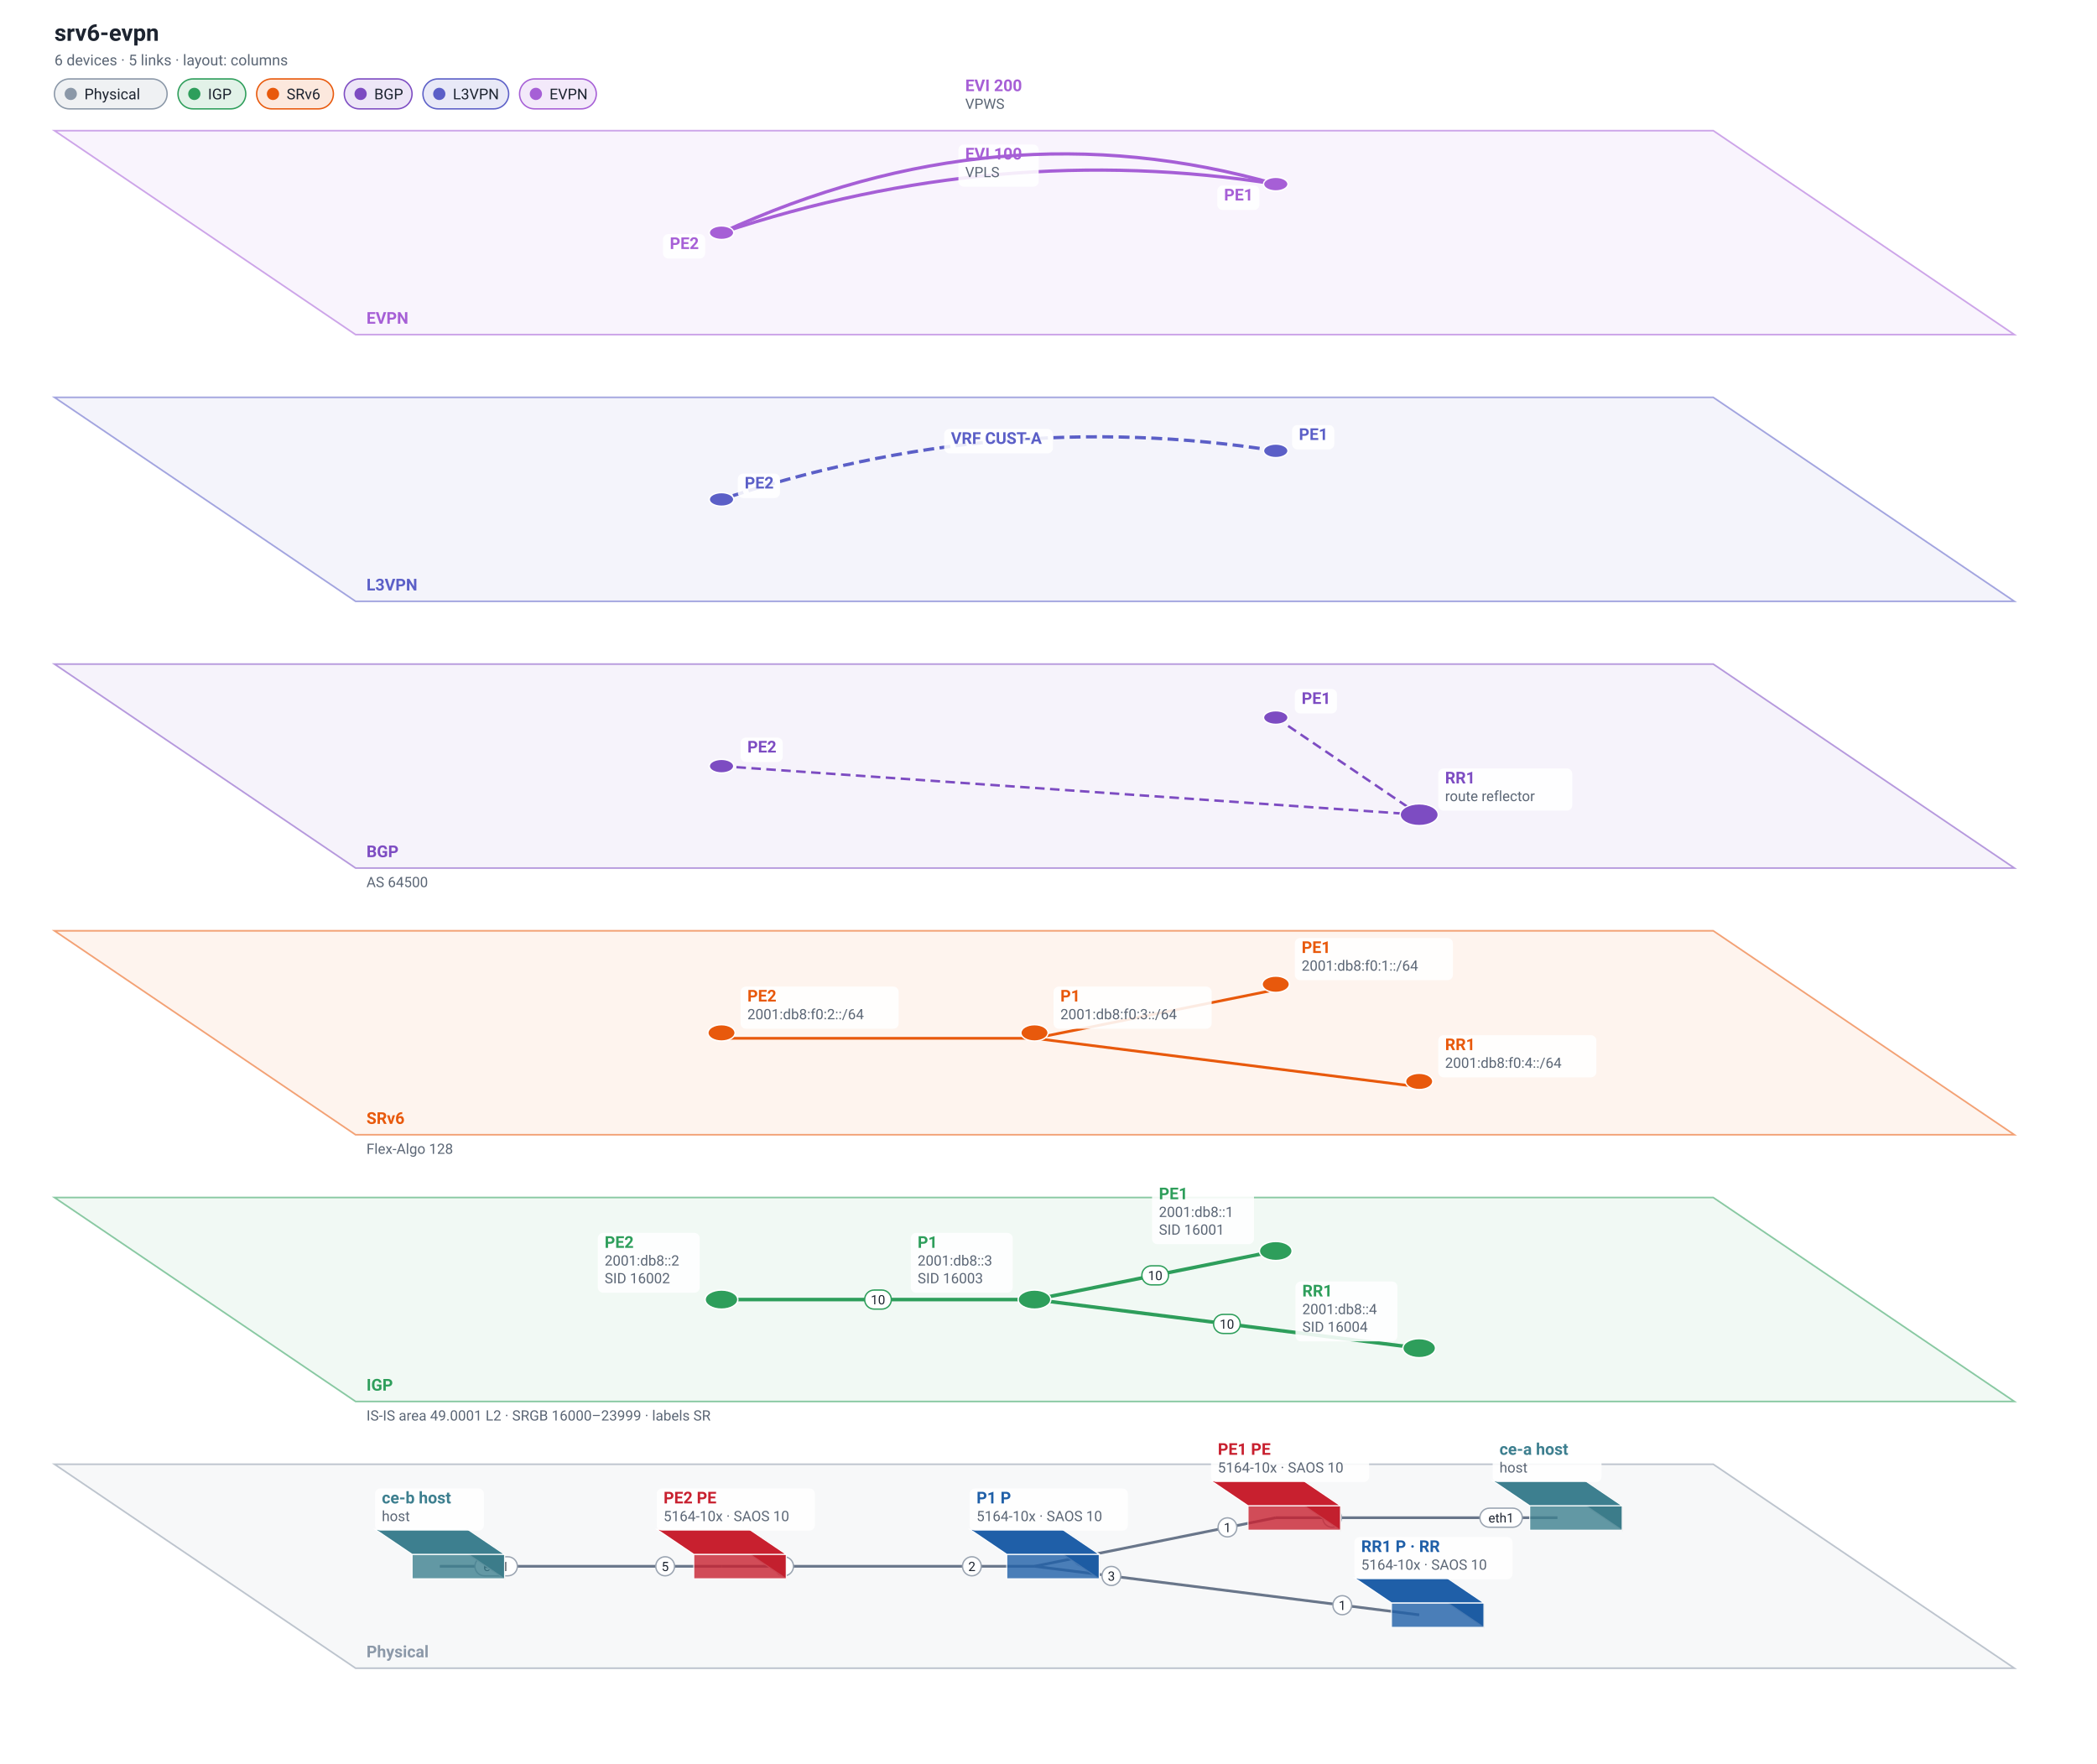
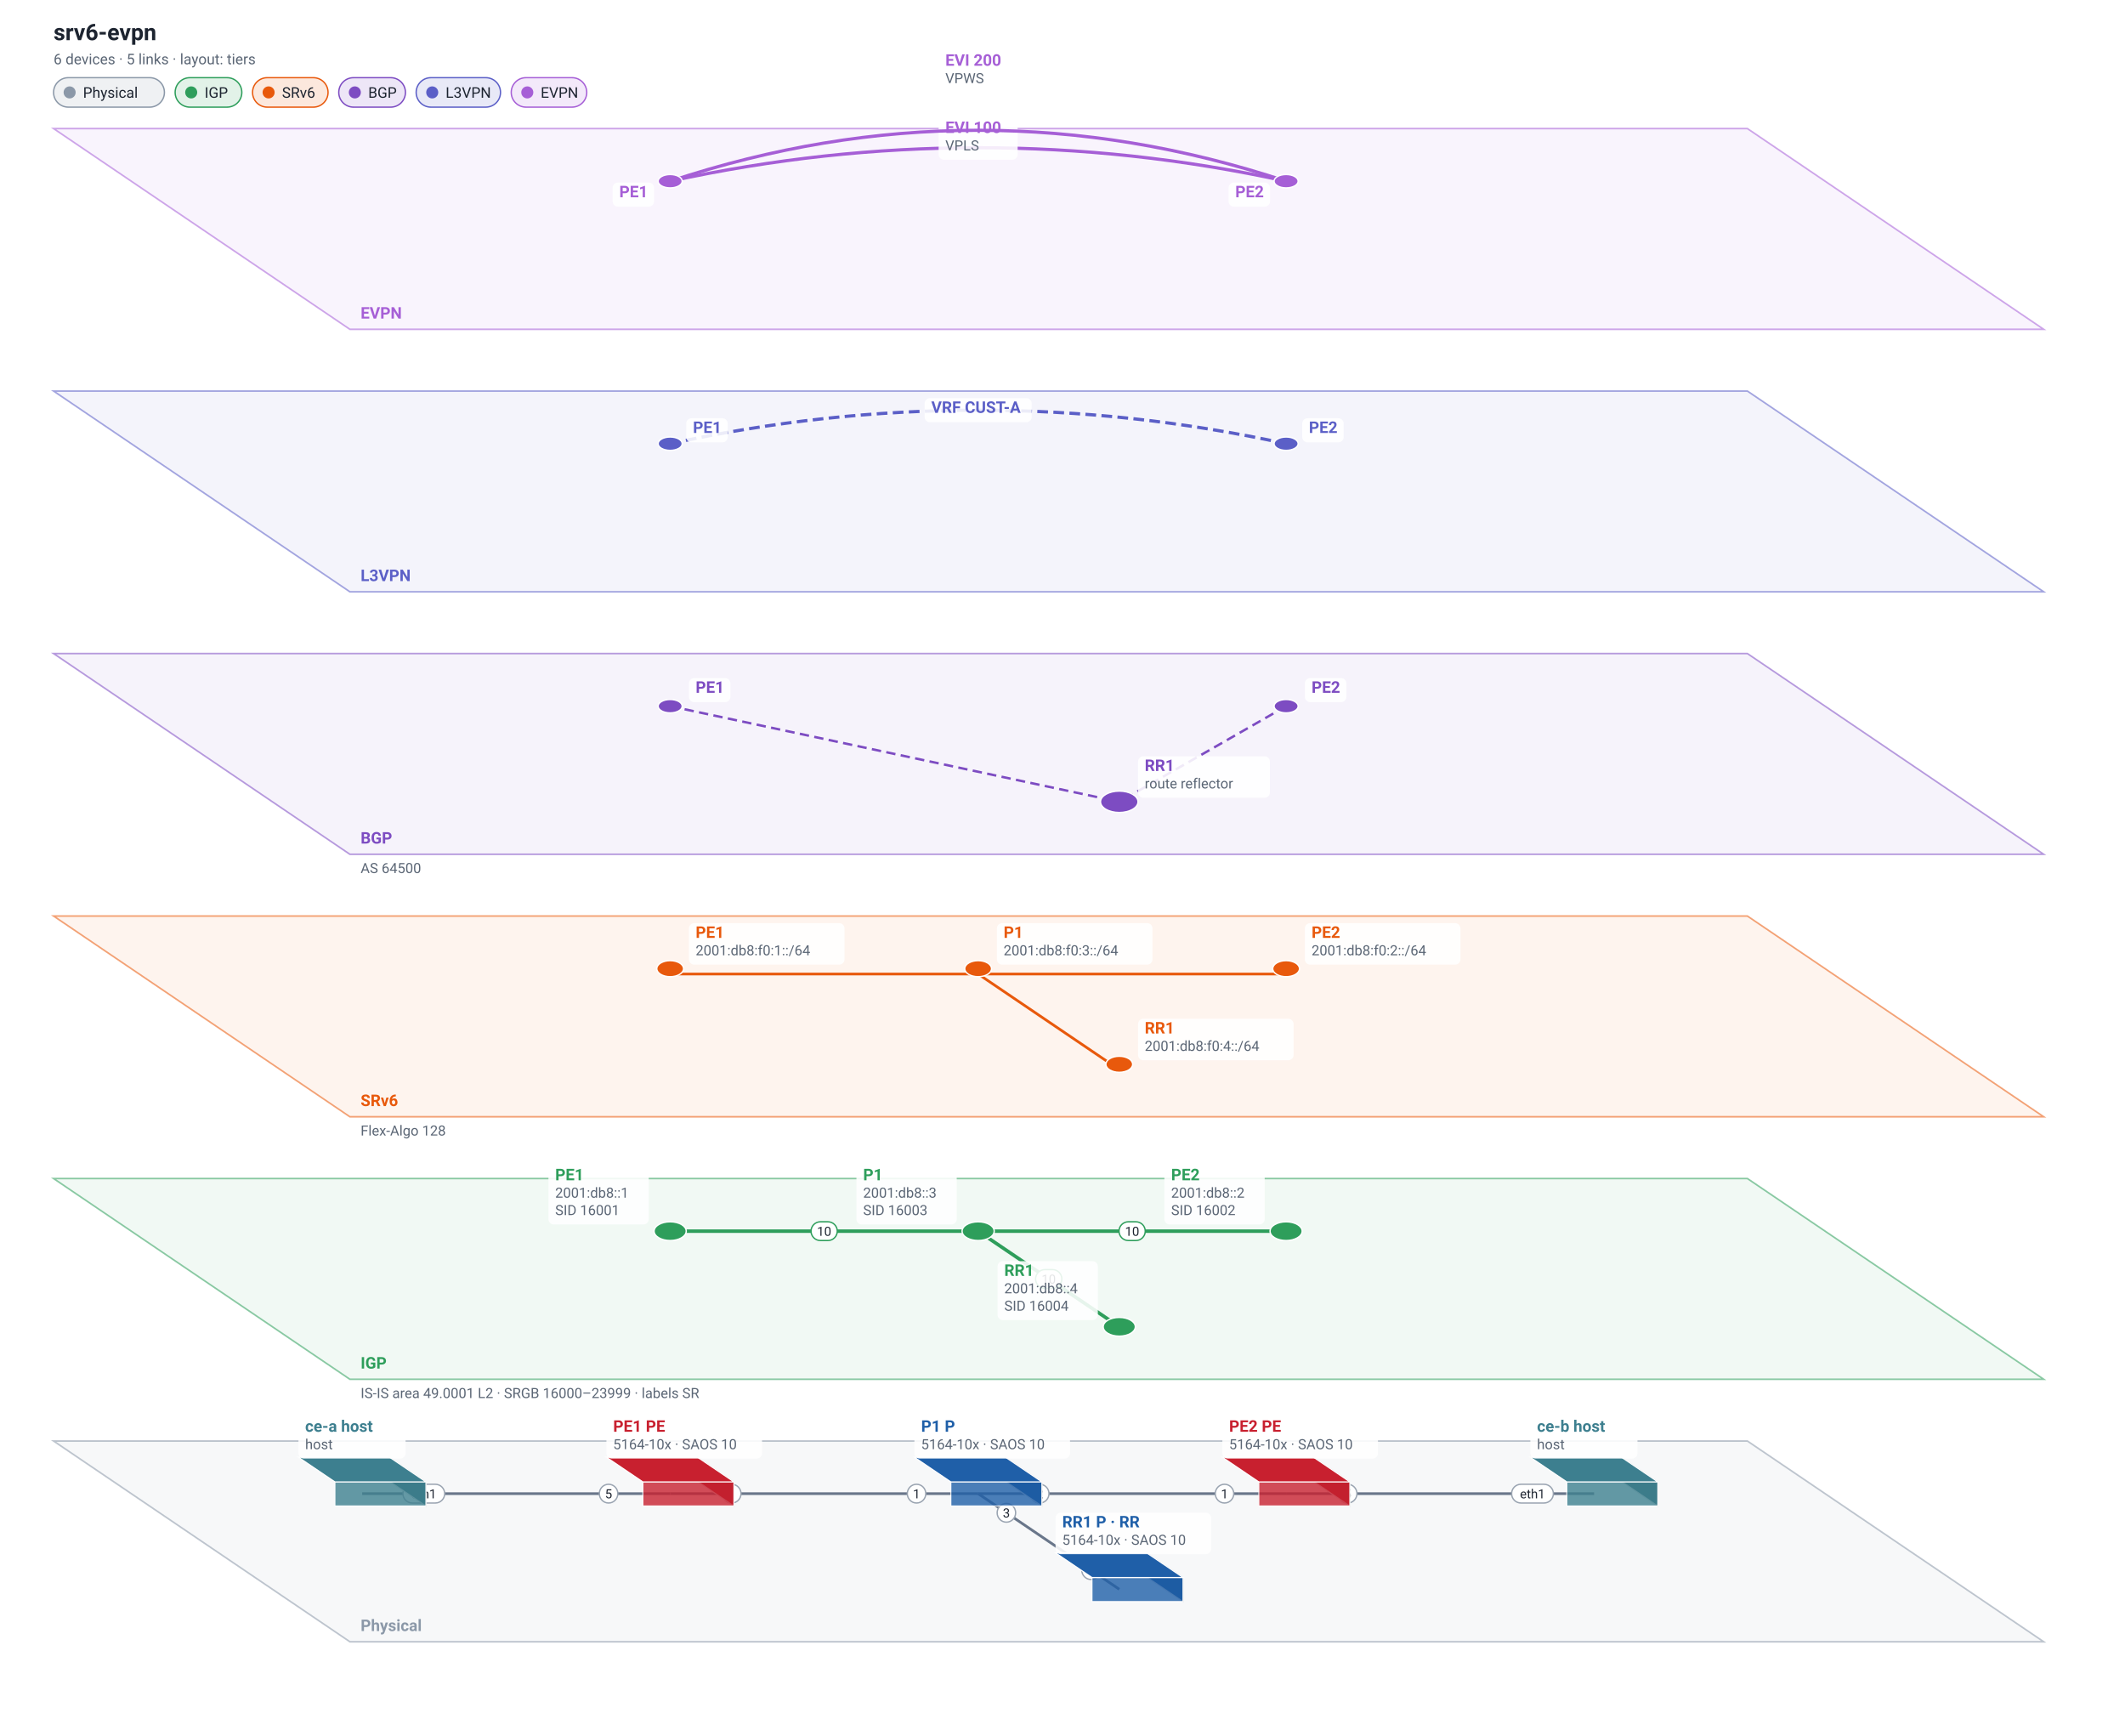
- <svg xmlns="http://www.w3.org/2000/svg" class="netfacts-snapshot" data-variant="exploded" data-gap="196" data-full-h="1296" viewBox="0 0 1541 1296" width="1541" height="1296" font-family="'Segoe UI', Roboto, Helvetica, Arial, sans-serif">
-   <rect class="bg" x="0" y="-4000" width="1541" height="9296" fill="#ffffff" />
+ <svg xmlns="http://www.w3.org/2000/svg" class="netfacts-snapshot" data-variant="exploded" data-gap="196" data-full-h="1296" viewBox="0 0 1587 1296" width="1587" height="1296" font-family="'Segoe UI', Roboto, Helvetica, Arial, sans-serif">
+   <rect class="bg" x="0" y="-4000" width="1587" height="9296" fill="#ffffff" />
  <g class="pillars">
-     <line class="pillar" data-layers="physical igp srv6" x1="760.2" y1="1151" x2="760.2" y2="1151" stroke="#7f8a99" stroke-width="1.2" stroke-dasharray="2 3" stroke-opacity="0.8" />
-     <line class="pillar" data-layers="physical igp srv6 bgp vrf evpn" x1="937.5" y1="1115.3" x2="937.5" y2="1115.3" stroke="#7f8a99" stroke-width="1.2" stroke-dasharray="2 3" stroke-opacity="0.8" />
-     <line class="pillar" data-layers="physical igp srv6 bgp vrf evpn" x1="530.2" y1="1151" x2="530.2" y2="1151" stroke="#7f8a99" stroke-width="1.2" stroke-dasharray="2 3" stroke-opacity="0.8" />
-     <line class="pillar" data-layers="physical igp srv6 bgp" x1="1042.9" y1="1186.7" x2="1042.9" y2="1186.7" stroke="#7f8a99" stroke-width="1.2" stroke-dasharray="2 3" stroke-opacity="0.8" />
-     <line class="pillar" data-layers="physical" x1="1144.5" y1="1115.3" x2="1144.5" y2="1115.3" stroke="#7f8a99" stroke-width="1.2" stroke-dasharray="2 3" stroke-opacity="0.8" />
-     <line class="pillar" data-layers="physical" x1="323.2" y1="1151" x2="323.2" y2="1151" stroke="#7f8a99" stroke-width="1.2" stroke-dasharray="2 3" stroke-opacity="0.8" />
+     <line class="pillar" data-layers="physical igp srv6" x1="730.5" y1="1115.3" x2="730.5" y2="1115.3" stroke="#7f8a99" stroke-width="1.2" stroke-dasharray="2 3" stroke-opacity="0.8" />
+     <line class="pillar" data-layers="physical igp srv6 bgp vrf evpn" x1="500.5" y1="1115.3" x2="500.5" y2="1115.3" stroke="#7f8a99" stroke-width="1.2" stroke-dasharray="2 3" stroke-opacity="0.8" />
+     <line class="pillar" data-layers="physical igp srv6 bgp vrf evpn" x1="960.5" y1="1115.3" x2="960.5" y2="1115.3" stroke="#7f8a99" stroke-width="1.2" stroke-dasharray="2 3" stroke-opacity="0.8" />
+     <line class="pillar" data-layers="physical igp srv6 bgp" x1="835.9" y1="1186.7" x2="835.9" y2="1186.7" stroke="#7f8a99" stroke-width="1.2" stroke-dasharray="2 3" stroke-opacity="0.8" />
+     <line class="pillar" data-layers="physical" x1="270.5" y1="1115.3" x2="270.5" y2="1115.3" stroke="#7f8a99" stroke-width="1.2" stroke-dasharray="2 3" stroke-opacity="0.8" />
+     <line class="pillar" data-layers="physical" x1="1190.5" y1="1115.3" x2="1190.5" y2="1115.3" stroke="#7f8a99" stroke-width="1.2" stroke-dasharray="2 3" stroke-opacity="0.8" />
  </g>
  <g class="layer" data-layer="evpn" transform="translate(0,-980)">
-     <polygon points="40,1076 1259,1076 1480.3,1225.9 261.3,1225.9" fill="#a65fd6" fill-opacity="0.07" stroke="#a65fd6" stroke-opacity="0.55" stroke-width="1.2" />
+     <polygon points="40,1076 1305,1076 1526.3,1225.9 261.3,1225.9" fill="#a65fd6" fill-opacity="0.07" stroke="#a65fd6" stroke-opacity="0.55" stroke-width="1.2" />
    <text x="269.3" y="1217.9" font-size="12" font-weight="700" fill="#a65fd6">EVPN</text>
    <g>
-       <path d="M937.5,1115.3 Q733.9,1083.2 530.2,1151" fill="none" stroke="#a65fd6" stroke-width="2.4" />
-       <rect x="704.3" y="1086.2" width="59" height="31" rx="4" fill="#fff" fill-opacity="0.88" />
-       <text x="709.3" y="1097.2" font-size="12" font-weight="700" fill="#a65fd6">EVI 100</text>
-       <text x="709.3" y="1110.2" font-size="10.5" fill="#5b6675">VPLS</text>
-     </g>
-     <g>
-       <path d="M937.5,1115.3 Q733.9,1057.2 530.2,1151" fill="none" stroke="#a65fd6" stroke-width="2.4" />
-       <rect x="704.3" y="1036" width="59" height="31" rx="4" fill="#fff" fill-opacity="0.88" />
-       <text x="709.3" y="1047" font-size="12" font-weight="700" fill="#a65fd6">EVI 200</text>
-       <text x="709.3" y="1060" font-size="10.5" fill="#5b6675">VPWS</text>
-     </g>
-     <ellipse cx="937.5" cy="1115.3" rx="9" ry="5" fill="#a65fd6" stroke="#fff" />
-     <rect x="894.5" y="1116.3" width="31" height="18" rx="4" fill="#fff" fill-opacity="0.88" />
-     <text x="899.5" y="1127.3" font-size="12" font-weight="700" fill="#a65fd6">PE1</text>
-     <ellipse cx="530.2" cy="1151" rx="9" ry="5" fill="#a65fd6" stroke="#fff" />
-     <rect x="487.2" y="1152" width="31" height="18" rx="4" fill="#fff" fill-opacity="0.88" />
-     <text x="492.2" y="1163" font-size="12" font-weight="700" fill="#a65fd6">PE2</text>
+       <path d="M500.5,1115.3 Q730.5,1065.3 960.5,1115.3" fill="none" stroke="#a65fd6" stroke-width="2.4" />
+       <rect x="701" y="1068.3" width="59" height="31" rx="4" fill="#fff" fill-opacity="0.88" />
+       <text x="706" y="1079.3" font-size="12" font-weight="700" fill="#a65fd6">EVI 100</text>
+       <text x="706" y="1092.3" font-size="10.5" fill="#5b6675">VPLS</text>
+     </g>
+     <g>
+       <path d="M500.5,1115.3 Q730.5,1039.3 960.5,1115.3" fill="none" stroke="#a65fd6" stroke-width="2.4" />
+       <rect x="701" y="1018.1" width="59" height="31" rx="4" fill="#fff" fill-opacity="0.88" />
+       <text x="706" y="1029.1" font-size="12" font-weight="700" fill="#a65fd6">EVI 200</text>
+       <text x="706" y="1042.1" font-size="10.5" fill="#5b6675">VPWS</text>
+     </g>
+     <ellipse cx="500.5" cy="1115.3" rx="9" ry="5" fill="#a65fd6" stroke="#fff" />
+     <rect x="457.5" y="1116.3" width="31" height="18" rx="4" fill="#fff" fill-opacity="0.88" />
+     <text x="462.5" y="1127.3" font-size="12" font-weight="700" fill="#a65fd6">PE1</text>
+     <ellipse cx="960.5" cy="1115.3" rx="9" ry="5" fill="#a65fd6" stroke="#fff" />
+     <rect x="917.5" y="1116.3" width="31" height="18" rx="4" fill="#fff" fill-opacity="0.88" />
+     <text x="922.5" y="1127.3" font-size="12" font-weight="700" fill="#a65fd6">PE2</text>
  </g>
  <g class="layer" data-layer="vrf" transform="translate(0,-784)">
-     <polygon points="40,1076 1259,1076 1480.3,1225.9 261.3,1225.9" fill="#5b5fc7" fill-opacity="0.07" stroke="#5b5fc7" stroke-opacity="0.55" stroke-width="1.2" />
+     <polygon points="40,1076 1305,1076 1526.3,1225.9 261.3,1225.9" fill="#5b5fc7" fill-opacity="0.07" stroke="#5b5fc7" stroke-opacity="0.55" stroke-width="1.2" />
    <text x="269.3" y="1217.9" font-size="12" font-weight="700" fill="#5b5fc7">L3VPN</text>
    <g>
-       <path d="M937.5,1115.3 Q733.9,1083.2 530.2,1151" fill="none" stroke="#5b5fc7" stroke-width="2.4" stroke-dasharray="8 4" />
-       <rect x="693.8" y="1099.2" width="80" height="18" rx="4" fill="#fff" fill-opacity="0.88" />
-       <text x="698.8" y="1110.2" font-size="12" font-weight="700" fill="#5b5fc7">VRF CUST-A</text>
-     </g>
-     <g>
-       <ellipse cx="937.5" cy="1115.3" rx="9" ry="5" fill="#5b5fc7" stroke="#fff" />
-       <rect x="949.5" y="1096.3" width="31" height="18" rx="4" fill="#fff" fill-opacity="0.88" />
-       <text x="954.5" y="1107.3" font-size="12" font-weight="700" fill="#5b5fc7">PE1</text>
-     </g>
-     <g>
-       <ellipse cx="530.2" cy="1151" rx="9" ry="5" fill="#5b5fc7" stroke="#fff" />
-       <rect x="542.2" y="1132" width="31" height="18" rx="4" fill="#fff" fill-opacity="0.88" />
-       <text x="547.2" y="1143" font-size="12" font-weight="700" fill="#5b5fc7">PE2</text>
+       <path d="M500.5,1115.3 Q730.5,1065.3 960.5,1115.3" fill="none" stroke="#5b5fc7" stroke-width="2.4" stroke-dasharray="8 4" />
+       <rect x="690.5" y="1081.3" width="80" height="18" rx="4" fill="#fff" fill-opacity="0.88" />
+       <text x="695.5" y="1092.3" font-size="12" font-weight="700" fill="#5b5fc7">VRF CUST-A</text>
+     </g>
+     <g>
+       <ellipse cx="500.5" cy="1115.3" rx="9" ry="5" fill="#5b5fc7" stroke="#fff" />
+       <rect x="512.5" y="1096.3" width="31" height="18" rx="4" fill="#fff" fill-opacity="0.88" />
+       <text x="517.5" y="1107.3" font-size="12" font-weight="700" fill="#5b5fc7">PE1</text>
+     </g>
+     <g>
+       <ellipse cx="960.5" cy="1115.3" rx="9" ry="5" fill="#5b5fc7" stroke="#fff" />
+       <rect x="972.5" y="1096.3" width="31" height="18" rx="4" fill="#fff" fill-opacity="0.88" />
+       <text x="977.5" y="1107.3" font-size="12" font-weight="700" fill="#5b5fc7">PE2</text>
    </g>
  </g>
  <g class="layer" data-layer="bgp" transform="translate(0,-588)">
-     <polygon points="40,1076 1259,1076 1480.3,1225.9 261.3,1225.9" fill="#7d4cc2" fill-opacity="0.07" stroke="#7d4cc2" stroke-opacity="0.55" stroke-width="1.2" />
+     <polygon points="40,1076 1305,1076 1526.3,1225.9 261.3,1225.9" fill="#7d4cc2" fill-opacity="0.07" stroke="#7d4cc2" stroke-opacity="0.55" stroke-width="1.2" />
    <text x="269.3" y="1217.9" font-size="12" font-weight="700" fill="#7d4cc2">BGP</text>
    <text x="269.3" y="1239.9" font-size="10.5" fill="#5b6675">AS 64500</text>
    <g>
-       <line x1="937.5" y1="1115.3" x2="1042.9" y2="1186.7" stroke="#7d4cc2" stroke-width="1.8" stroke-dasharray="7 4" />
-     </g>
-     <g>
-       <line x1="530.2" y1="1151" x2="1042.9" y2="1186.7" stroke="#7d4cc2" stroke-width="1.8" stroke-dasharray="7 4" />
-     </g>
-     <g>
-       <ellipse cx="937.5" cy="1115.3" rx="9" ry="5" fill="#7d4cc2" stroke="#fff" />
-       <rect x="951.5" y="1094.3" width="31" height="18" rx="4" fill="#fff" fill-opacity="0.88" />
-       <text x="956.5" y="1105.3" font-size="12" font-weight="700" fill="#7d4cc2">PE1</text>
-     </g>
-     <g>
-       <ellipse cx="530.2" cy="1151" rx="9" ry="5" fill="#7d4cc2" stroke="#fff" />
-       <rect x="544.2" y="1130" width="31" height="18" rx="4" fill="#fff" fill-opacity="0.88" />
-       <text x="549.2" y="1141" font-size="12" font-weight="700" fill="#7d4cc2">PE2</text>
-     </g>
-     <g>
-       <ellipse cx="1042.9" cy="1186.7" rx="14" ry="8" fill="#7d4cc2" stroke="#fff" />
-       <rect x="1056.9" y="1152.7" width="98.5" height="31" rx="4" fill="#fff" fill-opacity="0.88" />
-       <text x="1061.9" y="1163.7" font-size="12" font-weight="700" fill="#7d4cc2">RR1</text>
-       <text x="1061.9" y="1176.7" font-size="10.5" fill="#5b6675">route reflector</text>
+       <line x1="500.5" y1="1115.3" x2="835.9" y2="1186.7" stroke="#7d4cc2" stroke-width="1.8" stroke-dasharray="7 4" />
+     </g>
+     <g>
+       <line x1="960.5" y1="1115.3" x2="835.9" y2="1186.7" stroke="#7d4cc2" stroke-width="1.8" stroke-dasharray="7 4" />
+     </g>
+     <g>
+       <ellipse cx="500.5" cy="1115.3" rx="9" ry="5" fill="#7d4cc2" stroke="#fff" />
+       <rect x="514.5" y="1094.3" width="31" height="18" rx="4" fill="#fff" fill-opacity="0.88" />
+       <text x="519.5" y="1105.3" font-size="12" font-weight="700" fill="#7d4cc2">PE1</text>
+     </g>
+     <g>
+       <ellipse cx="960.5" cy="1115.3" rx="9" ry="5" fill="#7d4cc2" stroke="#fff" />
+       <rect x="974.5" y="1094.3" width="31" height="18" rx="4" fill="#fff" fill-opacity="0.88" />
+       <text x="979.5" y="1105.3" font-size="12" font-weight="700" fill="#7d4cc2">PE2</text>
+     </g>
+     <g>
+       <ellipse cx="835.9" cy="1186.7" rx="14" ry="8" fill="#7d4cc2" stroke="#fff" />
+       <rect x="849.9" y="1152.7" width="98.5" height="31" rx="4" fill="#fff" fill-opacity="0.88" />
+       <text x="854.9" y="1163.7" font-size="12" font-weight="700" fill="#7d4cc2">RR1</text>
+       <text x="854.9" y="1176.7" font-size="10.5" fill="#5b6675">route reflector</text>
    </g>
  </g>
  <g class="layer" data-layer="srv6" transform="translate(0,-392)">
-     <polygon points="40,1076 1259,1076 1480.3,1225.9 261.3,1225.9" fill="#e8590c" fill-opacity="0.07" stroke="#e8590c" stroke-opacity="0.55" stroke-width="1.2" />
+     <polygon points="40,1076 1305,1076 1526.3,1225.9 261.3,1225.9" fill="#e8590c" fill-opacity="0.07" stroke="#e8590c" stroke-opacity="0.55" stroke-width="1.2" />
    <text x="269.3" y="1217.9" font-size="12" font-weight="700" fill="#e8590c">SRv6</text>
    <text x="269.3" y="1239.9" font-size="10.5" fill="#5b6675">Flex-Algo 128</text>
    <g>
-       <line x1="760.2" y1="1155" x2="937.5" y2="1119.3" stroke="#e8590c" stroke-width="2" />
-     </g>
-     <g>
-       <line x1="760.2" y1="1155" x2="530.2" y2="1155" stroke="#e8590c" stroke-width="2" />
-     </g>
-     <g>
-       <line x1="760.2" y1="1155" x2="1042.9" y2="1190.7" stroke="#e8590c" stroke-width="2" />
-     </g>
-     <g>
-       <ellipse cx="760.2" cy="1151" rx="10" ry="6" fill="#e8590c" stroke="#fff" />
-       <rect x="774.2" y="1117" width="116.2" height="31" rx="4" fill="#fff" fill-opacity="0.88" />
-       <text x="779.2" y="1128" font-size="12" font-weight="700" fill="#e8590c">P1</text>
-       <text x="779.2" y="1141" font-size="10.5" fill="#5b6675">2001:db8:f0:3::/64</text>
-     </g>
-     <g>
-       <ellipse cx="937.5" cy="1115.3" rx="10" ry="6" fill="#e8590c" stroke="#fff" />
-       <rect x="951.5" y="1081.3" width="116.2" height="31" rx="4" fill="#fff" fill-opacity="0.88" />
-       <text x="956.5" y="1092.3" font-size="12" font-weight="700" fill="#e8590c">PE1</text>
-       <text x="956.5" y="1105.3" font-size="10.5" fill="#5b6675">2001:db8:f0:1::/64</text>
-     </g>
-     <g>
-       <ellipse cx="530.2" cy="1151" rx="10" ry="6" fill="#e8590c" stroke="#fff" />
-       <rect x="544.2" y="1117" width="116.2" height="31" rx="4" fill="#fff" fill-opacity="0.88" />
-       <text x="549.2" y="1128" font-size="12" font-weight="700" fill="#e8590c">PE2</text>
-       <text x="549.2" y="1141" font-size="10.5" fill="#5b6675">2001:db8:f0:2::/64</text>
-     </g>
-     <g>
-       <ellipse cx="1042.9" cy="1186.7" rx="10" ry="6" fill="#e8590c" stroke="#fff" />
-       <rect x="1056.9" y="1152.7" width="116.2" height="31" rx="4" fill="#fff" fill-opacity="0.88" />
-       <text x="1061.9" y="1163.7" font-size="12" font-weight="700" fill="#e8590c">RR1</text>
-       <text x="1061.9" y="1176.7" font-size="10.5" fill="#5b6675">2001:db8:f0:4::/64</text>
+       <line x1="730.5" y1="1119.3" x2="500.5" y2="1119.3" stroke="#e8590c" stroke-width="2" />
+     </g>
+     <g>
+       <line x1="730.5" y1="1119.3" x2="960.5" y2="1119.3" stroke="#e8590c" stroke-width="2" />
+     </g>
+     <g>
+       <line x1="730.5" y1="1119.3" x2="835.9" y2="1190.7" stroke="#e8590c" stroke-width="2" />
+     </g>
+     <g>
+       <ellipse cx="730.5" cy="1115.3" rx="10" ry="6" fill="#e8590c" stroke="#fff" />
+       <rect x="744.5" y="1081.3" width="116.2" height="31" rx="4" fill="#fff" fill-opacity="0.88" />
+       <text x="749.5" y="1092.3" font-size="12" font-weight="700" fill="#e8590c">P1</text>
+       <text x="749.5" y="1105.3" font-size="10.5" fill="#5b6675">2001:db8:f0:3::/64</text>
+     </g>
+     <g>
+       <ellipse cx="500.5" cy="1115.3" rx="10" ry="6" fill="#e8590c" stroke="#fff" />
+       <rect x="514.5" y="1081.3" width="116.2" height="31" rx="4" fill="#fff" fill-opacity="0.88" />
+       <text x="519.5" y="1092.3" font-size="12" font-weight="700" fill="#e8590c">PE1</text>
+       <text x="519.5" y="1105.3" font-size="10.5" fill="#5b6675">2001:db8:f0:1::/64</text>
+     </g>
+     <g>
+       <ellipse cx="960.5" cy="1115.3" rx="10" ry="6" fill="#e8590c" stroke="#fff" />
+       <rect x="974.5" y="1081.3" width="116.2" height="31" rx="4" fill="#fff" fill-opacity="0.88" />
+       <text x="979.5" y="1092.3" font-size="12" font-weight="700" fill="#e8590c">PE2</text>
+       <text x="979.5" y="1105.3" font-size="10.5" fill="#5b6675">2001:db8:f0:2::/64</text>
+     </g>
+     <g>
+       <ellipse cx="835.9" cy="1186.7" rx="10" ry="6" fill="#e8590c" stroke="#fff" />
+       <rect x="849.9" y="1152.7" width="116.2" height="31" rx="4" fill="#fff" fill-opacity="0.88" />
+       <text x="854.9" y="1163.7" font-size="12" font-weight="700" fill="#e8590c">RR1</text>
+       <text x="854.9" y="1176.7" font-size="10.5" fill="#5b6675">2001:db8:f0:4::/64</text>
    </g>
  </g>
  <g class="layer" data-layer="igp" transform="translate(0,-196)">
-     <polygon points="40,1076 1259,1076 1480.3,1225.9 261.3,1225.9" fill="#2e9e5b" fill-opacity="0.07" stroke="#2e9e5b" stroke-opacity="0.55" stroke-width="1.2" />
+     <polygon points="40,1076 1305,1076 1526.3,1225.9 261.3,1225.9" fill="#2e9e5b" fill-opacity="0.07" stroke="#2e9e5b" stroke-opacity="0.55" stroke-width="1.2" />
    <text x="269.3" y="1217.9" font-size="12" font-weight="700" fill="#2e9e5b">IGP</text>
    <text x="269.3" y="1239.9" font-size="10.5" fill="#5b6675">IS-IS area 49.0001 L2 · SRGB 16000–23999 · labels SR</text>
    <g>
-       <line x1="760.2" y1="1151" x2="937.5" y2="1115.3" stroke="#2e9e5b" stroke-width="2.6" />
-       <rect x="839.1" y="1126.2" width="19.6" height="14" rx="7" fill="#fff" stroke="#2e9e5b" />
-       <text x="848.9" y="1136.7" font-size="9.5" text-anchor="middle" fill="#1d2430">10</text>
-     </g>
-     <g>
-       <line x1="760.2" y1="1151" x2="530.2" y2="1151" stroke="#2e9e5b" stroke-width="2.6" />
-       <rect x="635.4" y="1144" width="19.6" height="14" rx="7" fill="#fff" stroke="#2e9e5b" />
-       <text x="645.2" y="1154.5" font-size="9.5" text-anchor="middle" fill="#1d2430">10</text>
-     </g>
-     <g>
-       <line x1="760.2" y1="1151" x2="1042.9" y2="1186.7" stroke="#2e9e5b" stroke-width="2.6" />
-       <rect x="891.8" y="1161.9" width="19.6" height="14" rx="7" fill="#fff" stroke="#2e9e5b" />
-       <text x="901.6" y="1172.4" font-size="9.5" text-anchor="middle" fill="#1d2430">10</text>
-     </g>
-     <g>
-       <ellipse cx="760.2" cy="1151" rx="12" ry="7" fill="#2e9e5b" stroke="#fff" />
-       <rect x="669.3" y="1102" width="74.9" height="44" rx="4" fill="#fff" fill-opacity="0.88" />
-       <text x="674.3" y="1113" font-size="12" font-weight="700" fill="#2e9e5b">P1</text>
-       <text x="674.3" y="1126" font-size="10.5" fill="#5b6675">2001:db8::3</text>
-       <text x="674.3" y="1139" font-size="10.5" fill="#5b6675">SID 16003</text>
-     </g>
-     <g>
-       <ellipse cx="937.5" cy="1115.3" rx="12" ry="7" fill="#2e9e5b" stroke="#fff" />
-       <rect x="846.6" y="1066.3" width="74.9" height="44" rx="4" fill="#fff" fill-opacity="0.88" />
-       <text x="851.6" y="1077.3" font-size="12" font-weight="700" fill="#2e9e5b">PE1</text>
-       <text x="851.6" y="1090.3" font-size="10.5" fill="#5b6675">2001:db8::1</text>
-       <text x="851.6" y="1103.3" font-size="10.5" fill="#5b6675">SID 16001</text>
-     </g>
-     <g>
-       <ellipse cx="530.2" cy="1151" rx="12" ry="7" fill="#2e9e5b" stroke="#fff" />
-       <rect x="439.3" y="1102" width="74.9" height="44" rx="4" fill="#fff" fill-opacity="0.88" />
-       <text x="444.3" y="1113" font-size="12" font-weight="700" fill="#2e9e5b">PE2</text>
-       <text x="444.3" y="1126" font-size="10.5" fill="#5b6675">2001:db8::2</text>
-       <text x="444.3" y="1139" font-size="10.5" fill="#5b6675">SID 16002</text>
-     </g>
-     <g>
-       <ellipse cx="1042.9" cy="1186.7" rx="12" ry="7" fill="#2e9e5b" stroke="#fff" />
-       <rect x="952" y="1137.7" width="74.9" height="44" rx="4" fill="#fff" fill-opacity="0.88" />
-       <text x="957" y="1148.7" font-size="12" font-weight="700" fill="#2e9e5b">RR1</text>
-       <text x="957" y="1161.7" font-size="10.5" fill="#5b6675">2001:db8::4</text>
-       <text x="957" y="1174.7" font-size="10.5" fill="#5b6675">SID 16004</text>
+       <line x1="730.5" y1="1115.3" x2="500.5" y2="1115.3" stroke="#2e9e5b" stroke-width="2.6" />
+       <rect x="605.7" y="1108.3" width="19.6" height="14" rx="7" fill="#fff" stroke="#2e9e5b" />
+       <text x="615.5" y="1118.8" font-size="9.5" text-anchor="middle" fill="#1d2430">10</text>
+     </g>
+     <g>
+       <line x1="730.5" y1="1115.3" x2="960.5" y2="1115.3" stroke="#2e9e5b" stroke-width="2.6" />
+       <rect x="835.7" y="1108.3" width="19.6" height="14" rx="7" fill="#fff" stroke="#2e9e5b" />
+       <text x="845.5" y="1118.8" font-size="9.5" text-anchor="middle" fill="#1d2430">10</text>
+     </g>
+     <g>
+       <line x1="730.5" y1="1115.3" x2="835.9" y2="1186.7" stroke="#2e9e5b" stroke-width="2.6" />
+       <rect x="773.4" y="1144" width="19.6" height="14" rx="7" fill="#fff" stroke="#2e9e5b" />
+       <text x="783.2" y="1154.5" font-size="9.5" text-anchor="middle" fill="#1d2430">10</text>
+     </g>
+     <g>
+       <ellipse cx="730.5" cy="1115.3" rx="12" ry="7" fill="#2e9e5b" stroke="#fff" />
+       <rect x="639.6" y="1066.3" width="74.9" height="44" rx="4" fill="#fff" fill-opacity="0.88" />
+       <text x="644.6" y="1077.3" font-size="12" font-weight="700" fill="#2e9e5b">P1</text>
+       <text x="644.6" y="1090.3" font-size="10.5" fill="#5b6675">2001:db8::3</text>
+       <text x="644.6" y="1103.3" font-size="10.5" fill="#5b6675">SID 16003</text>
+     </g>
+     <g>
+       <ellipse cx="500.5" cy="1115.3" rx="12" ry="7" fill="#2e9e5b" stroke="#fff" />
+       <rect x="409.6" y="1066.3" width="74.9" height="44" rx="4" fill="#fff" fill-opacity="0.88" />
+       <text x="414.6" y="1077.3" font-size="12" font-weight="700" fill="#2e9e5b">PE1</text>
+       <text x="414.6" y="1090.3" font-size="10.5" fill="#5b6675">2001:db8::1</text>
+       <text x="414.6" y="1103.3" font-size="10.5" fill="#5b6675">SID 16001</text>
+     </g>
+     <g>
+       <ellipse cx="960.5" cy="1115.3" rx="12" ry="7" fill="#2e9e5b" stroke="#fff" />
+       <rect x="869.6" y="1066.3" width="74.9" height="44" rx="4" fill="#fff" fill-opacity="0.88" />
+       <text x="874.6" y="1077.3" font-size="12" font-weight="700" fill="#2e9e5b">PE2</text>
+       <text x="874.6" y="1090.3" font-size="10.5" fill="#5b6675">2001:db8::2</text>
+       <text x="874.6" y="1103.3" font-size="10.5" fill="#5b6675">SID 16002</text>
+     </g>
+     <g>
+       <ellipse cx="835.9" cy="1186.7" rx="12" ry="7" fill="#2e9e5b" stroke="#fff" />
+       <rect x="745" y="1137.7" width="74.9" height="44" rx="4" fill="#fff" fill-opacity="0.88" />
+       <text x="750" y="1148.7" font-size="12" font-weight="700" fill="#2e9e5b">RR1</text>
+       <text x="750" y="1161.7" font-size="10.5" fill="#5b6675">2001:db8::4</text>
+       <text x="750" y="1174.7" font-size="10.5" fill="#5b6675">SID 16004</text>
    </g>
  </g>
  <g class="layer" data-layer="physical" transform="translate(0,0)">
-     <polygon points="40,1076 1259,1076 1480.3,1225.9 261.3,1225.9" fill="#8b98a8" fill-opacity="0.07" stroke="#8b98a8" stroke-opacity="0.55" stroke-width="1.2" />
+     <polygon points="40,1076 1305,1076 1526.3,1225.9 261.3,1225.9" fill="#8b98a8" fill-opacity="0.07" stroke="#8b98a8" stroke-opacity="0.55" stroke-width="1.2" />
    <text x="269.3" y="1217.9" font-size="12" font-weight="700" fill="#8b98a8">Physical</text>
    <g>
-       <line x1="937.5" y1="1115.3" x2="1144.5" y2="1115.3" stroke="#69768a" stroke-width="2" />
-       <rect x="972" y="1108.3" width="13.8" height="14" rx="7" fill="#fff" stroke="#9aa4b1" />
-       <text x="978.9" y="1118.8" font-size="9.5" text-anchor="middle" fill="#1d2430">5</text>
-       <rect x="1087.5" y="1108.3" width="31.2" height="14" rx="7" fill="#fff" stroke="#9aa4b1" />
-       <text x="1103.1" y="1118.8" font-size="9.5" text-anchor="middle" fill="#1d2430">eth1</text>
-     </g>
-     <g>
-       <line x1="530.2" y1="1151" x2="323.2" y2="1151" stroke="#69768a" stroke-width="2" />
-       <rect x="481.9" y="1144" width="13.8" height="14" rx="7" fill="#fff" stroke="#9aa4b1" />
-       <text x="488.8" y="1154.5" font-size="9.5" text-anchor="middle" fill="#1d2430">5</text>
-       <rect x="349" y="1144" width="31.2" height="14" rx="7" fill="#fff" stroke="#9aa4b1" />
-       <text x="364.6" y="1154.5" font-size="9.5" text-anchor="middle" fill="#1d2430">eth1</text>
-     </g>
-     <g>
-       <line x1="760.2" y1="1151" x2="937.5" y2="1115.3" stroke="#69768a" stroke-width="2" />
-       <rect x="788.8" y="1136.9" width="13.8" height="14" rx="7" fill="#fff" stroke="#9aa4b1" />
-       <text x="795.7" y="1147.4" font-size="9.5" text-anchor="middle" fill="#1d2430">1</text>
-       <rect x="895.1" y="1115.4" width="13.8" height="14" rx="7" fill="#fff" stroke="#9aa4b1" />
-       <text x="902" y="1125.9" font-size="9.5" text-anchor="middle" fill="#1d2430">1</text>
-     </g>
-     <g>
-       <line x1="760.2" y1="1151" x2="530.2" y2="1151" stroke="#69768a" stroke-width="2" />
-       <rect x="707.3" y="1144" width="13.8" height="14" rx="7" fill="#fff" stroke="#9aa4b1" />
-       <text x="714.2" y="1154.5" font-size="9.5" text-anchor="middle" fill="#1d2430">2</text>
-       <rect x="569.3" y="1144" width="13.8" height="14" rx="7" fill="#fff" stroke="#9aa4b1" />
-       <text x="576.2" y="1154.5" font-size="9.5" text-anchor="middle" fill="#1d2430">1</text>
-     </g>
-     <g>
-       <line x1="760.2" y1="1151" x2="1042.9" y2="1186.7" stroke="#69768a" stroke-width="2" />
-       <rect x="809.8" y="1151.1" width="13.8" height="14" rx="7" fill="#fff" stroke="#9aa4b1" />
-       <text x="816.7" y="1161.6" font-size="9.5" text-anchor="middle" fill="#1d2430">3</text>
-       <rect x="979.5" y="1172.6" width="13.8" height="14" rx="7" fill="#fff" stroke="#9aa4b1" />
-       <text x="986.4" y="1183.1" font-size="9.5" text-anchor="middle" fill="#1d2430">1</text>
-     </g>
-     <g class="device">
-       <polygon points="780.6,1123.8 807.8,1142.2 807.8,1160.2 780.6,1141.8" fill="#1f5fa8" stroke="#fff" stroke-width="0.8" style="filter:brightness(0.72)" />
-       <polygon points="739.8,1142.2 807.8,1142.2 807.8,1160.2 739.8,1160.2" fill="#1f5fa8" stroke="#fff" stroke-width="0.8" opacity="0.8" />
-       <polygon points="712.6,1123.8 780.6,1123.8 807.8,1142.2 739.8,1142.2" fill="#1f5fa8" stroke="#fff" stroke-width="0.8" />
-       <rect x="712.6" y="1093.8" width="116.2" height="31" rx="4" fill="#fff" fill-opacity="0.88" />
-       <text x="717.6" y="1104.8" font-size="12" font-weight="700" fill="#1f5fa8">P1  P</text>
-       <text x="717.6" y="1117.8" font-size="10.5" fill="#5b6675">5164-10x · SAOS 10</text>
-     </g>
-     <g class="device">
-       <polygon points="957.9,1088.1 985.1,1106.5 985.1,1124.5 957.9,1106.1" fill="#c8202f" stroke="#fff" stroke-width="0.8" style="filter:brightness(0.72)" />
-       <polygon points="917.1,1106.5 985.1,1106.5 985.1,1124.5 917.1,1124.5" fill="#c8202f" stroke="#fff" stroke-width="0.8" opacity="0.8" />
-       <polygon points="889.9,1088.1 957.9,1088.1 985.1,1106.5 917.1,1106.5" fill="#c8202f" stroke="#fff" stroke-width="0.8" />
-       <rect x="889.9" y="1058.1" width="116.2" height="31" rx="4" fill="#fff" fill-opacity="0.88" />
-       <text x="894.9" y="1069.1" font-size="12" font-weight="700" fill="#c8202f">PE1  PE</text>
-       <text x="894.9" y="1082.1" font-size="10.5" fill="#5b6675">5164-10x · SAOS 10</text>
-     </g>
-     <g class="device">
-       <polygon points="550.6,1123.8 577.8,1142.2 577.8,1160.2 550.6,1141.8" fill="#c8202f" stroke="#fff" stroke-width="0.8" style="filter:brightness(0.72)" />
-       <polygon points="509.8,1142.2 577.8,1142.2 577.8,1160.2 509.8,1160.2" fill="#c8202f" stroke="#fff" stroke-width="0.8" opacity="0.8" />
-       <polygon points="482.6,1123.8 550.6,1123.8 577.8,1142.2 509.8,1142.2" fill="#c8202f" stroke="#fff" stroke-width="0.8" />
-       <rect x="482.6" y="1093.8" width="116.2" height="31" rx="4" fill="#fff" fill-opacity="0.88" />
-       <text x="487.6" y="1104.8" font-size="12" font-weight="700" fill="#c8202f">PE2  PE</text>
-       <text x="487.6" y="1117.8" font-size="10.5" fill="#5b6675">5164-10x · SAOS 10</text>
-     </g>
-     <g class="device">
-       <polygon points="1063.3,1159.5 1090.5,1177.9 1090.5,1195.9 1063.3,1177.5" fill="#1f5fa8" stroke="#fff" stroke-width="0.8" style="filter:brightness(0.72)" />
-       <polygon points="1022.5,1177.9 1090.5,1177.9 1090.5,1195.9 1022.5,1195.9" fill="#1f5fa8" stroke="#fff" stroke-width="0.8" opacity="0.8" />
-       <polygon points="995.3,1159.5 1063.3,1159.5 1090.5,1177.9 1022.5,1177.9" fill="#1f5fa8" stroke="#fff" stroke-width="0.8" />
-       <rect x="995.3" y="1129.5" width="116.2" height="31" rx="4" fill="#fff" fill-opacity="0.88" />
-       <text x="1000.3" y="1140.5" font-size="12" font-weight="700" fill="#1f5fa8">RR1  P · RR</text>
-       <text x="1000.3" y="1153.5" font-size="10.5" fill="#5b6675">5164-10x · SAOS 10</text>
-     </g>
-     <g class="device">
-       <polygon points="1164.9,1088.1 1192.1,1106.5 1192.1,1124.5 1164.9,1106.1" fill="#3d7f8f" stroke="#fff" stroke-width="0.8" style="filter:brightness(0.72)" />
-       <polygon points="1124.1,1106.5 1192.1,1106.5 1192.1,1124.5 1124.1,1124.5" fill="#3d7f8f" stroke="#fff" stroke-width="0.8" opacity="0.8" />
-       <polygon points="1096.9,1088.1 1164.9,1088.1 1192.1,1106.5 1124.1,1106.5" fill="#3d7f8f" stroke="#fff" stroke-width="0.8" />
-       <rect x="1096.9" y="1058.1" width="80" height="31" rx="4" fill="#fff" fill-opacity="0.88" />
-       <text x="1101.9" y="1069.1" font-size="12" font-weight="700" fill="#3d7f8f">ce-a  host</text>
-       <text x="1101.9" y="1082.1" font-size="10.5" fill="#5b6675">host</text>
-     </g>
-     <g class="device">
-       <polygon points="343.6,1123.8 370.8,1142.2 370.8,1160.2 343.6,1141.8" fill="#3d7f8f" stroke="#fff" stroke-width="0.8" style="filter:brightness(0.72)" />
-       <polygon points="302.8,1142.2 370.8,1142.2 370.8,1160.2 302.8,1160.2" fill="#3d7f8f" stroke="#fff" stroke-width="0.8" opacity="0.8" />
-       <polygon points="275.6,1123.8 343.6,1123.8 370.8,1142.2 302.8,1142.2" fill="#3d7f8f" stroke="#fff" stroke-width="0.8" />
-       <rect x="275.6" y="1093.8" width="80" height="31" rx="4" fill="#fff" fill-opacity="0.88" />
-       <text x="280.6" y="1104.8" font-size="12" font-weight="700" fill="#3d7f8f">ce-b  host</text>
-       <text x="280.6" y="1117.8" font-size="10.5" fill="#5b6675">host</text>
+       <line x1="500.5" y1="1115.3" x2="270.5" y2="1115.3" stroke="#69768a" stroke-width="2" />
+       <rect x="447.6" y="1108.3" width="13.8" height="14" rx="7" fill="#fff" stroke="#9aa4b1" />
+       <text x="454.5" y="1118.8" font-size="9.5" text-anchor="middle" fill="#1d2430">5</text>
+       <rect x="300.9" y="1108.3" width="31.2" height="14" rx="7" fill="#fff" stroke="#9aa4b1" />
+       <text x="316.5" y="1118.8" font-size="9.5" text-anchor="middle" fill="#1d2430">eth1</text>
+     </g>
+     <g>
+       <line x1="960.5" y1="1115.3" x2="1190.5" y2="1115.3" stroke="#69768a" stroke-width="2" />
+       <rect x="999.6" y="1108.3" width="13.8" height="14" rx="7" fill="#fff" stroke="#9aa4b1" />
+       <text x="1006.5" y="1118.8" font-size="9.5" text-anchor="middle" fill="#1d2430">5</text>
+       <rect x="1128.9" y="1108.3" width="31.2" height="14" rx="7" fill="#fff" stroke="#9aa4b1" />
+       <text x="1144.5" y="1118.8" font-size="9.5" text-anchor="middle" fill="#1d2430">eth1</text>
+     </g>
+     <g>
+       <line x1="730.5" y1="1115.3" x2="500.5" y2="1115.3" stroke="#69768a" stroke-width="2" />
+       <rect x="677.6" y="1108.3" width="13.8" height="14" rx="7" fill="#fff" stroke="#9aa4b1" />
+       <text x="684.5" y="1118.8" font-size="9.5" text-anchor="middle" fill="#1d2430">1</text>
+       <rect x="539.6" y="1108.3" width="13.8" height="14" rx="7" fill="#fff" stroke="#9aa4b1" />
+       <text x="546.5" y="1118.8" font-size="9.5" text-anchor="middle" fill="#1d2430">1</text>
+     </g>
+     <g>
+       <line x1="730.5" y1="1115.3" x2="960.5" y2="1115.3" stroke="#69768a" stroke-width="2" />
+       <rect x="769.6" y="1108.3" width="13.8" height="14" rx="7" fill="#fff" stroke="#9aa4b1" />
+       <text x="776.5" y="1118.8" font-size="9.5" text-anchor="middle" fill="#1d2430">2</text>
+       <rect x="907.6" y="1108.3" width="13.8" height="14" rx="7" fill="#fff" stroke="#9aa4b1" />
+       <text x="914.5" y="1118.8" font-size="9.5" text-anchor="middle" fill="#1d2430">1</text>
+     </g>
+     <g>
+       <line x1="730.5" y1="1115.3" x2="835.9" y2="1186.7" stroke="#69768a" stroke-width="2" />
+       <rect x="744.7" y="1122.6" width="13.8" height="14" rx="7" fill="#fff" stroke="#9aa4b1" />
+       <text x="751.6" y="1133.1" font-size="9.5" text-anchor="middle" fill="#1d2430">3</text>
+       <rect x="807.9" y="1165.4" width="13.8" height="14" rx="7" fill="#fff" stroke="#9aa4b1" />
+       <text x="814.8" y="1175.9" font-size="9.5" text-anchor="middle" fill="#1d2430">1</text>
+     </g>
+     <g class="device">
+       <polygon points="750.9,1088.1 778.1,1106.5 778.1,1124.5 750.9,1106.1" fill="#1f5fa8" stroke="#fff" stroke-width="0.8" style="filter:brightness(0.72)" />
+       <polygon points="710.1,1106.5 778.1,1106.5 778.1,1124.5 710.1,1124.5" fill="#1f5fa8" stroke="#fff" stroke-width="0.8" opacity="0.8" />
+       <polygon points="682.9,1088.1 750.9,1088.1 778.1,1106.5 710.1,1106.5" fill="#1f5fa8" stroke="#fff" stroke-width="0.8" />
+       <rect x="682.9" y="1058.1" width="116.2" height="31" rx="4" fill="#fff" fill-opacity="0.88" />
+       <text x="687.9" y="1069.1" font-size="12" font-weight="700" fill="#1f5fa8">P1  P</text>
+       <text x="687.9" y="1082.1" font-size="10.5" fill="#5b6675">5164-10x · SAOS 10</text>
+     </g>
+     <g class="device">
+       <polygon points="520.9,1088.1 548.1,1106.5 548.1,1124.5 520.9,1106.1" fill="#c8202f" stroke="#fff" stroke-width="0.8" style="filter:brightness(0.72)" />
+       <polygon points="480.1,1106.5 548.1,1106.5 548.1,1124.5 480.1,1124.5" fill="#c8202f" stroke="#fff" stroke-width="0.8" opacity="0.8" />
+       <polygon points="452.9,1088.1 520.9,1088.1 548.1,1106.5 480.1,1106.5" fill="#c8202f" stroke="#fff" stroke-width="0.8" />
+       <rect x="452.9" y="1058.1" width="116.2" height="31" rx="4" fill="#fff" fill-opacity="0.88" />
+       <text x="457.9" y="1069.1" font-size="12" font-weight="700" fill="#c8202f">PE1  PE</text>
+       <text x="457.9" y="1082.1" font-size="10.5" fill="#5b6675">5164-10x · SAOS 10</text>
+     </g>
+     <g class="device">
+       <polygon points="980.9,1088.1 1008.1,1106.5 1008.1,1124.5 980.9,1106.1" fill="#c8202f" stroke="#fff" stroke-width="0.8" style="filter:brightness(0.72)" />
+       <polygon points="940.1,1106.5 1008.1,1106.5 1008.1,1124.5 940.1,1124.5" fill="#c8202f" stroke="#fff" stroke-width="0.8" opacity="0.8" />
+       <polygon points="912.9,1088.1 980.9,1088.1 1008.1,1106.5 940.1,1106.5" fill="#c8202f" stroke="#fff" stroke-width="0.8" />
+       <rect x="912.9" y="1058.1" width="116.2" height="31" rx="4" fill="#fff" fill-opacity="0.88" />
+       <text x="917.9" y="1069.1" font-size="12" font-weight="700" fill="#c8202f">PE2  PE</text>
+       <text x="917.9" y="1082.1" font-size="10.5" fill="#5b6675">5164-10x · SAOS 10</text>
+     </g>
+     <g class="device">
+       <polygon points="856.3,1159.5 883.5,1177.9 883.5,1195.9 856.3,1177.5" fill="#1f5fa8" stroke="#fff" stroke-width="0.8" style="filter:brightness(0.72)" />
+       <polygon points="815.5,1177.9 883.5,1177.9 883.5,1195.9 815.5,1195.9" fill="#1f5fa8" stroke="#fff" stroke-width="0.8" opacity="0.8" />
+       <polygon points="788.3,1159.5 856.3,1159.5 883.5,1177.9 815.5,1177.9" fill="#1f5fa8" stroke="#fff" stroke-width="0.8" />
+       <rect x="788.3" y="1129.5" width="116.2" height="31" rx="4" fill="#fff" fill-opacity="0.88" />
+       <text x="793.3" y="1140.5" font-size="12" font-weight="700" fill="#1f5fa8">RR1  P · RR</text>
+       <text x="793.3" y="1153.5" font-size="10.5" fill="#5b6675">5164-10x · SAOS 10</text>
+     </g>
+     <g class="device">
+       <polygon points="290.9,1088.1 318.1,1106.5 318.1,1124.5 290.9,1106.1" fill="#3d7f8f" stroke="#fff" stroke-width="0.8" style="filter:brightness(0.72)" />
+       <polygon points="250.1,1106.5 318.1,1106.5 318.1,1124.5 250.1,1124.5" fill="#3d7f8f" stroke="#fff" stroke-width="0.8" opacity="0.8" />
+       <polygon points="222.9,1088.1 290.9,1088.1 318.1,1106.5 250.1,1106.5" fill="#3d7f8f" stroke="#fff" stroke-width="0.8" />
+       <rect x="222.9" y="1058.1" width="80" height="31" rx="4" fill="#fff" fill-opacity="0.88" />
+       <text x="227.9" y="1069.1" font-size="12" font-weight="700" fill="#3d7f8f">ce-a  host</text>
+       <text x="227.9" y="1082.1" font-size="10.5" fill="#5b6675">host</text>
+     </g>
+     <g class="device">
+       <polygon points="1210.9,1088.1 1238.1,1106.5 1238.1,1124.5 1210.9,1106.1" fill="#3d7f8f" stroke="#fff" stroke-width="0.8" style="filter:brightness(0.72)" />
+       <polygon points="1170.1,1106.5 1238.1,1106.5 1238.1,1124.5 1170.1,1124.5" fill="#3d7f8f" stroke="#fff" stroke-width="0.8" opacity="0.8" />
+       <polygon points="1142.9,1088.1 1210.9,1088.1 1238.1,1106.5 1170.1,1106.5" fill="#3d7f8f" stroke="#fff" stroke-width="0.8" />
+       <rect x="1142.9" y="1058.1" width="80" height="31" rx="4" fill="#fff" fill-opacity="0.88" />
+       <text x="1147.9" y="1069.1" font-size="12" font-weight="700" fill="#3d7f8f">ce-b  host</text>
+       <text x="1147.9" y="1082.1" font-size="10.5" fill="#5b6675">host</text>
    </g>
  </g>
  <g class="hud">
    <text x="40" y="30" font-size="17" font-weight="700" fill="#1d2430">srv6-evpn</text>
-     <text x="40" y="48" font-size="11" fill="#5b6675">6 devices · 5 links · layout: columns</text>
+     <text x="40" y="48" font-size="11" fill="#5b6675">6 devices · 5 links · layout: tiers</text>
    <g class="chip" data-layer="physical" role="button" tabindex="0" aria-pressed="true" style="cursor:pointer">
      <rect x="40" y="58" width="82.8" height="22" rx="11" fill="#8b98a8" fill-opacity="0.14" stroke="#8b98a8" />
      <circle class="dot" cx="52" cy="69" r="4.5" fill="#8b98a8" />
      <text x="62" y="73" font-size="11" fill="#1d2430">Physical</text>
    </g>
    <g class="chip" data-layer="igp" role="button" tabindex="0" aria-pressed="true" style="cursor:pointer">
      <rect x="130.8" y="58" width="49.8" height="22" rx="11" fill="#2e9e5b" fill-opacity="0.14" stroke="#2e9e5b" />
      <circle class="dot" cx="142.8" cy="69" r="4.5" fill="#2e9e5b" />
      <text x="152.8" y="73" font-size="11" fill="#1d2430">IGP</text>
    </g>
    <g class="chip" data-layer="srv6" role="button" tabindex="0" aria-pressed="true" style="cursor:pointer">
      <rect x="188.6" y="58" width="56.4" height="22" rx="11" fill="#e8590c" fill-opacity="0.14" stroke="#e8590c" />
      <circle class="dot" cx="200.6" cy="69" r="4.5" fill="#e8590c" />
      <text x="210.6" y="73" font-size="11" fill="#1d2430">SRv6</text>
    </g>
    <g class="chip" data-layer="bgp" role="button" tabindex="0" aria-pressed="true" style="cursor:pointer">
      <rect x="253" y="58" width="49.8" height="22" rx="11" fill="#7d4cc2" fill-opacity="0.14" stroke="#7d4cc2" />
      <circle class="dot" cx="265" cy="69" r="4.5" fill="#7d4cc2" />
      <text x="275" y="73" font-size="11" fill="#1d2430">BGP</text>
    </g>
    <g class="chip" data-layer="vrf" role="button" tabindex="0" aria-pressed="true" style="cursor:pointer">
      <rect x="310.8" y="58" width="63" height="22" rx="11" fill="#5b5fc7" fill-opacity="0.14" stroke="#5b5fc7" />
      <circle class="dot" cx="322.8" cy="69" r="4.5" fill="#5b5fc7" />
      <text x="332.8" y="73" font-size="11" fill="#1d2430">L3VPN</text>
    </g>
    <g class="chip" data-layer="evpn" role="button" tabindex="0" aria-pressed="true" style="cursor:pointer">
      <rect x="381.8" y="58" width="56.4" height="22" rx="11" fill="#a65fd6" fill-opacity="0.14" stroke="#a65fd6" />
      <circle class="dot" cx="393.8" cy="69" r="4.5" fill="#a65fd6" />
      <text x="403.8" y="73" font-size="11" fill="#1d2430">EVPN</text>
    </g>
  </g>
</svg>
